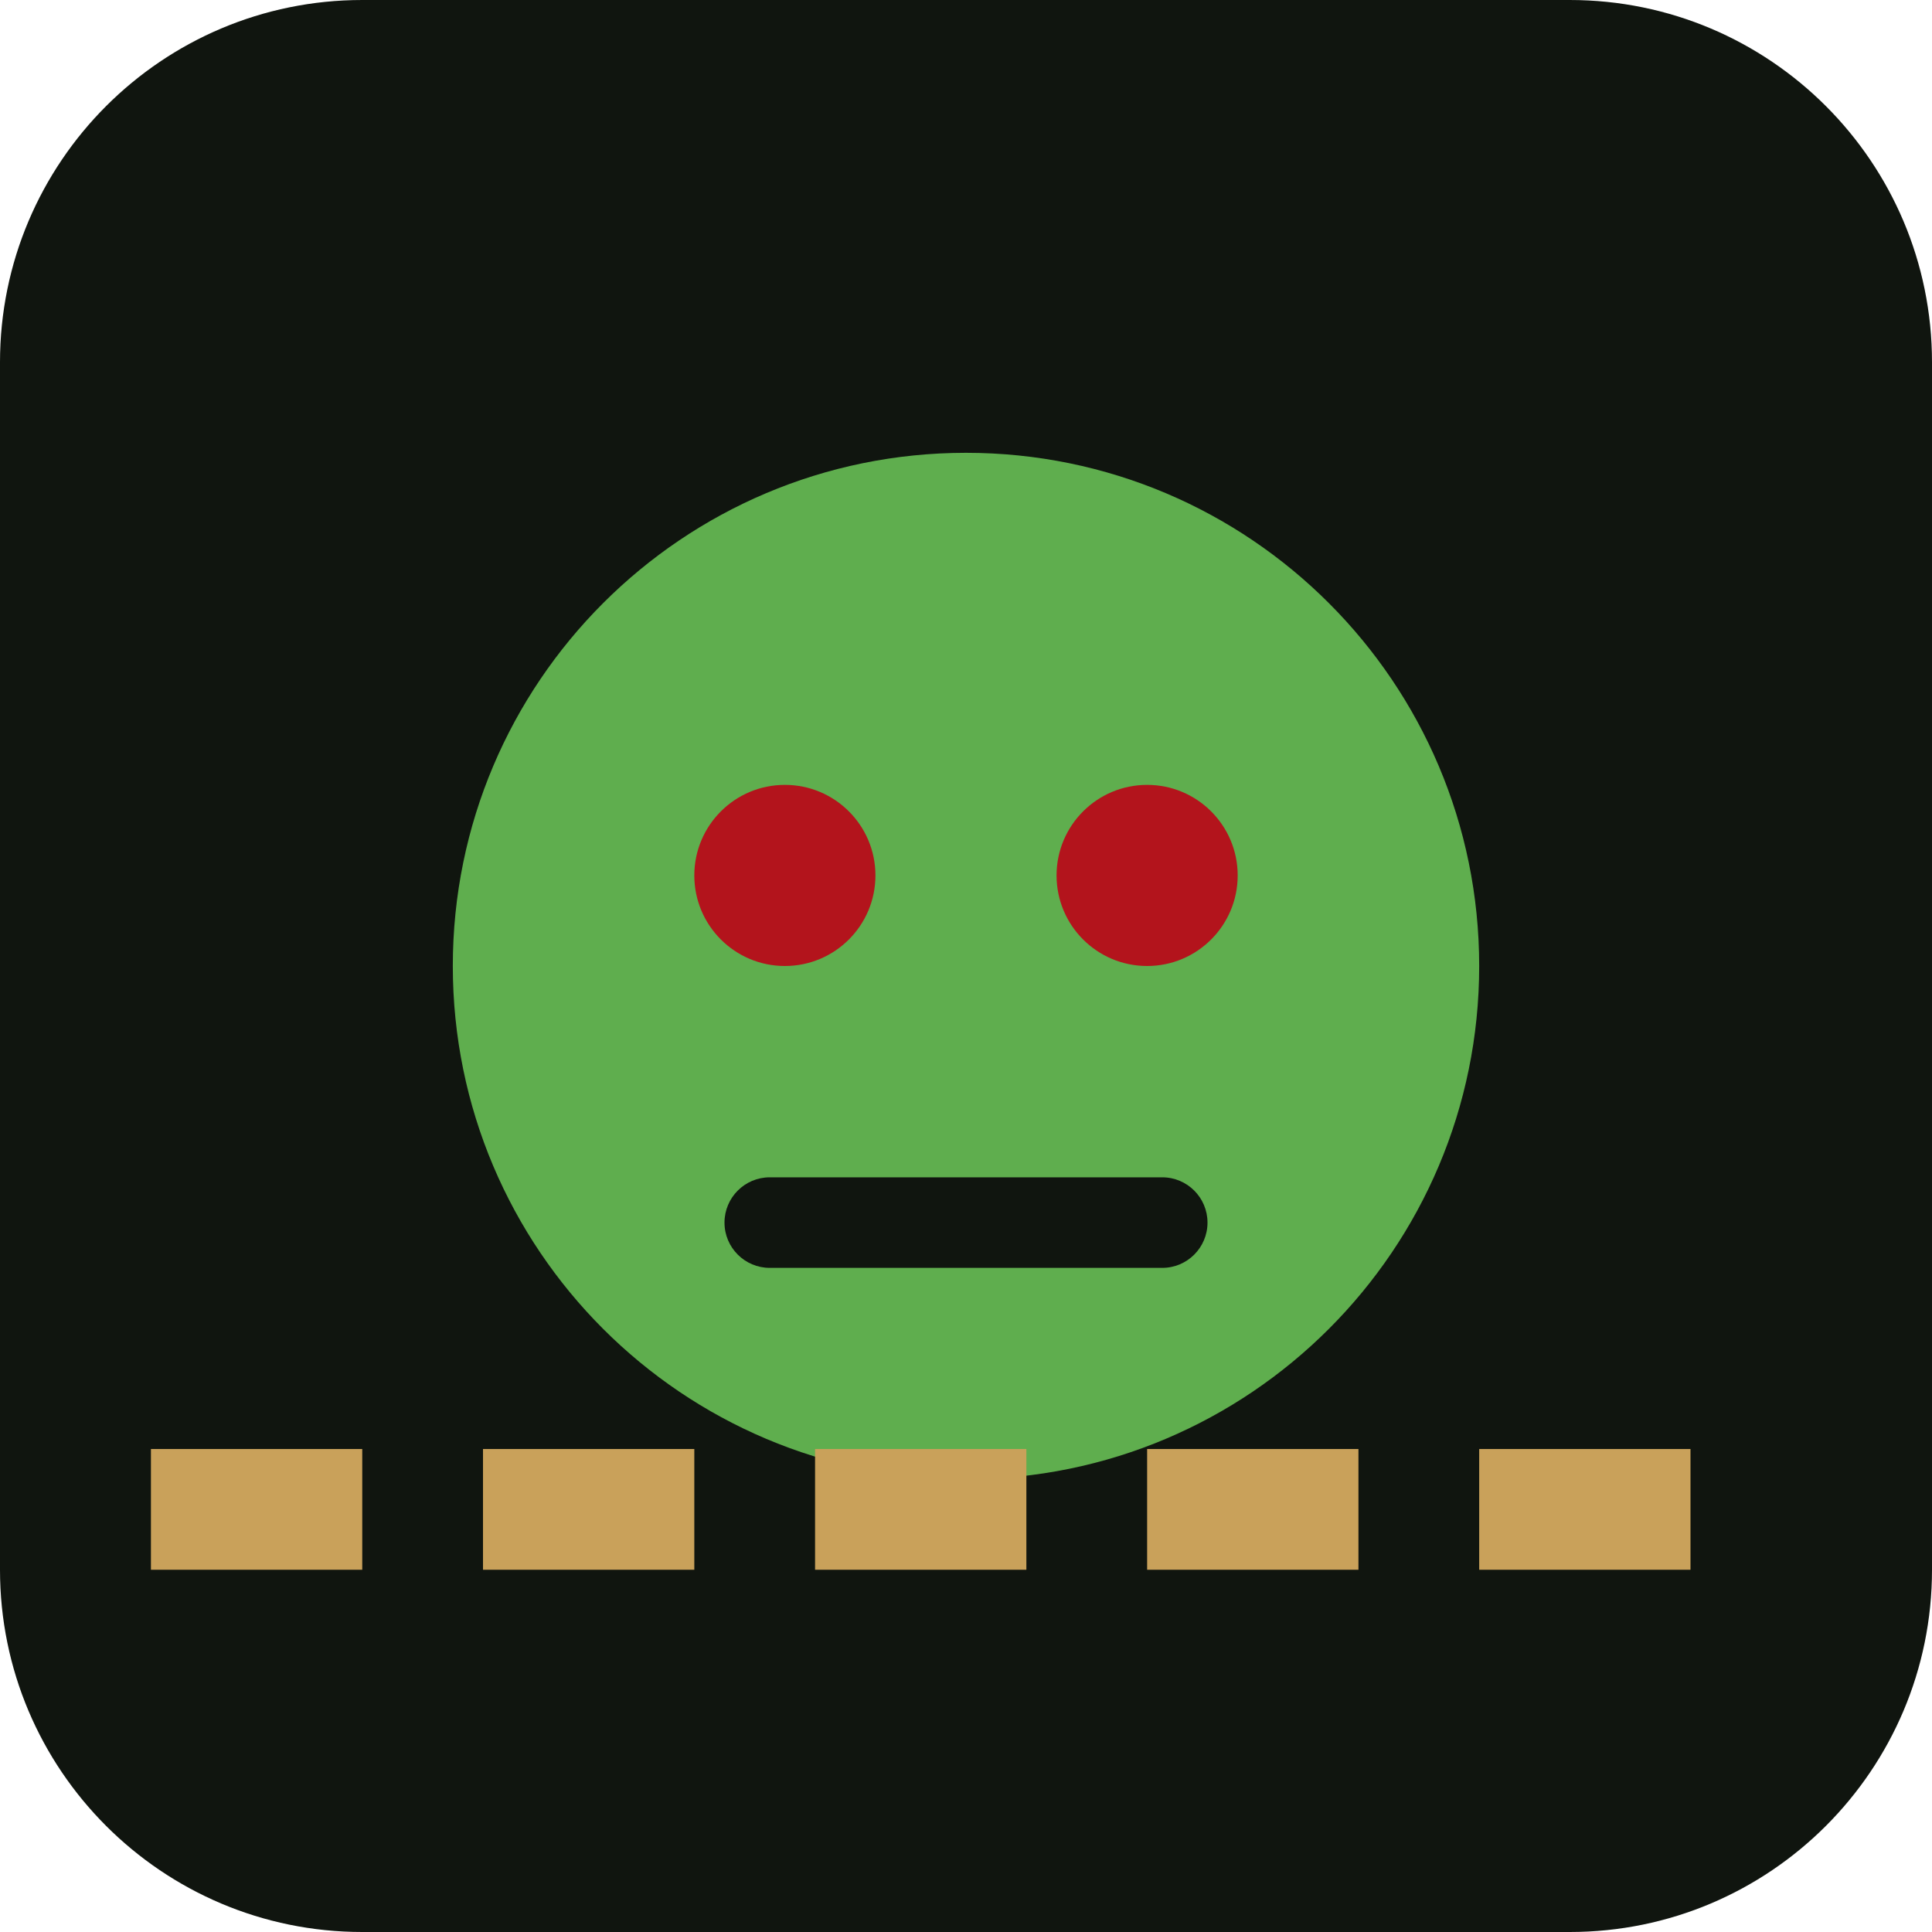
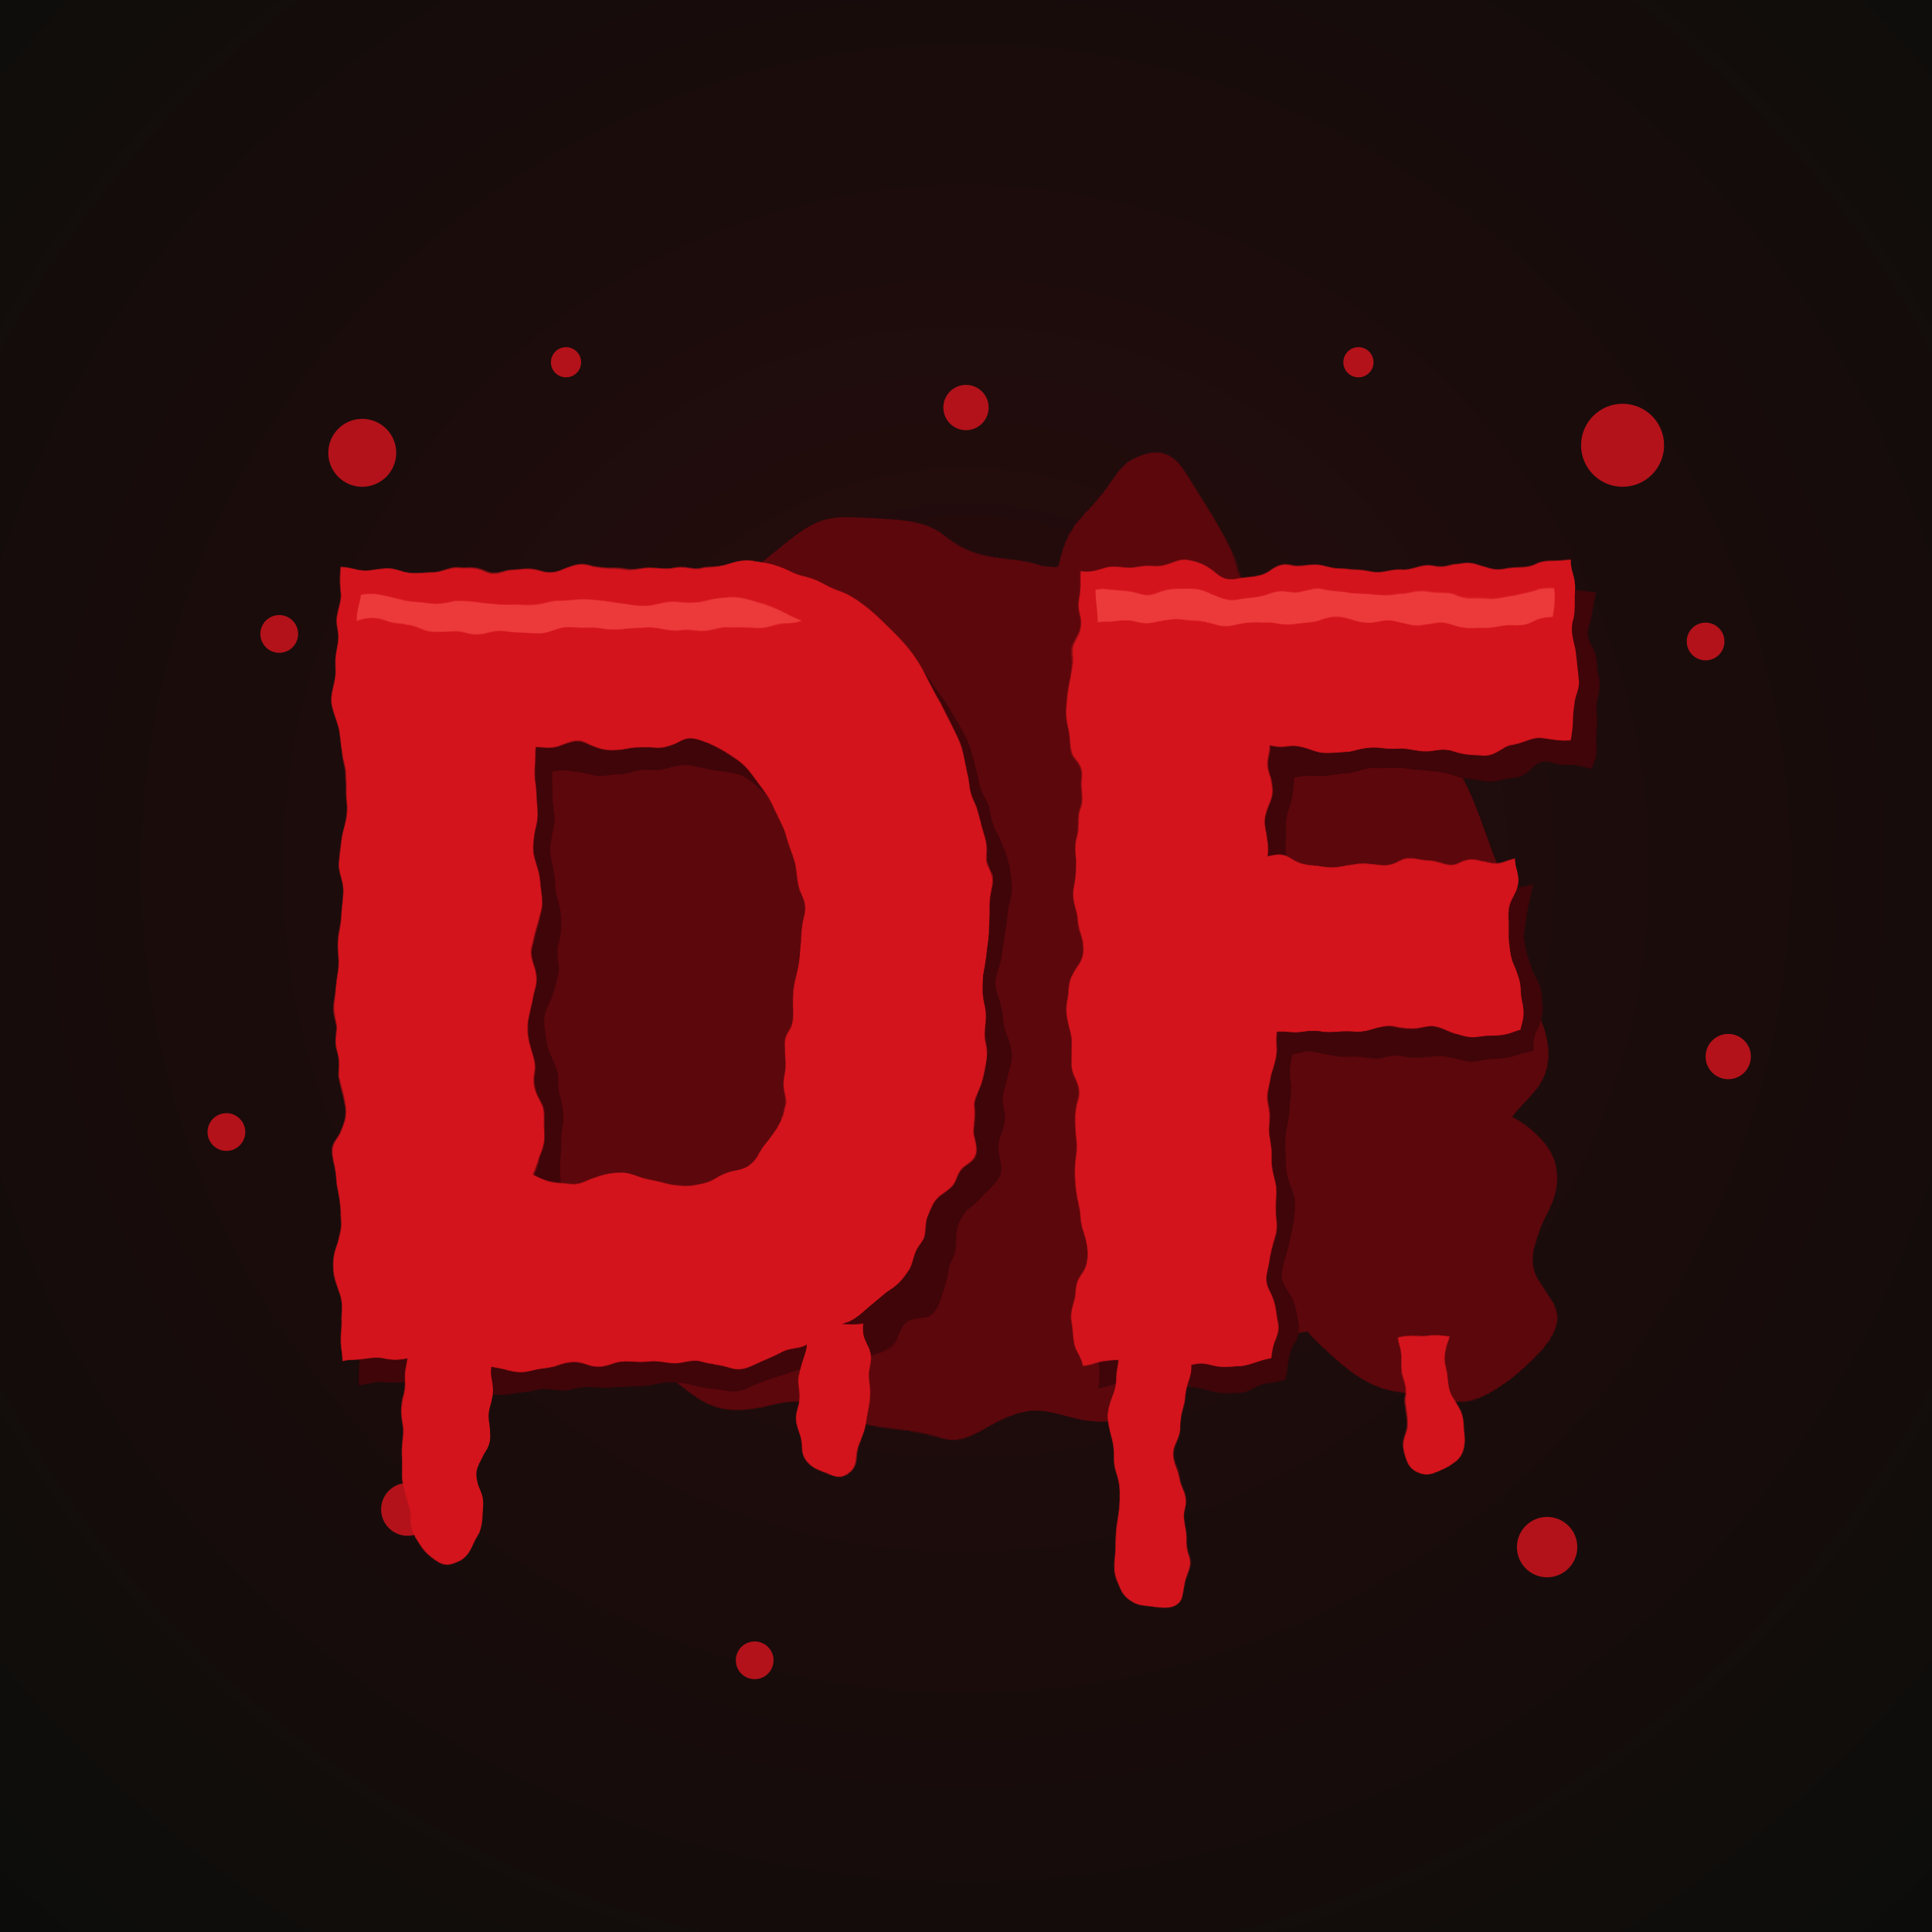
- <svg xmlns="http://www.w3.org/2000/svg" viewBox="0 0 128 128">
-   <rect width="128" height="128" rx="24" fill="#10150f" />
-   <circle cx="64" cy="64" r="34" fill="#5fae4e" />
-   <circle cx="52" cy="58" r="6" fill="#b3141c" />
-   <circle cx="76" cy="58" r="6" fill="#b3141c" />
-   <rect x="48" y="78" width="32" height="6" rx="3" fill="#10150f" />
-   <path d="M10 100h108" stroke="#c9a15a" stroke-width="8" stroke-dasharray="14 8" />
+ <svg xmlns="http://www.w3.org/2000/svg" viewBox="0 0 512 512">
+   <defs>
+     <radialGradient id="bg" cx="50%" cy="45%" r="75%">
+       <stop offset="0" stop-color="#2a0b0c" />
+       <stop offset="1" stop-color="#0b0d0b" />
+     </radialGradient>
+     <filter id="rough" x="-10%" y="-10%" width="120%" height="130%">
+       <feTurbulence type="fractalNoise" baseFrequency="0.035" numOctaves="3" seed="7" result="n" />
+       <feDisplacementMap in="SourceGraphic" in2="n" scale="11" />
+     </filter>
+     <filter id="blob" x="-20%" y="-20%" width="140%" height="140%">
+       <feTurbulence type="fractalNoise" baseFrequency="0.02" numOctaves="2" seed="3" result="n" />
+       <feDisplacementMap in="SourceGraphic" in2="n" scale="40" />
+     </filter>
+   </defs>
+   <rect width="512" height="512" fill="url(#bg)" />
+   <g filter="url(#blob)" fill="#5c070c">
+     <ellipse cx="256" cy="262" rx="150" ry="120" />
+     <circle cx="140" cy="210" r="34" />
+     <circle cx="380" cy="330" r="40" />
+     <circle cx="300" cy="150" r="28" />
+   </g>
+   <g fill="#b3121a">
+     <circle cx="96" cy="120" r="9" />
+     <circle cx="74" cy="168" r="5" />
+     <circle cx="430" cy="118" r="11" />
+     <circle cx="452" cy="170" r="5" />
+     <circle cx="410" cy="410" r="8" />
+     <circle cx="108" cy="400" r="7" />
+     <circle cx="256" cy="108" r="6" />
+     <circle cx="360" cy="96" r="4" />
+     <circle cx="150" cy="96" r="4" />
+     <circle cx="60" cy="300" r="5" />
+     <circle cx="458" cy="280" r="6" />
+     <circle cx="200" cy="440" r="5" />
+   </g>
+   <g filter="url(#rough)">
+     <g fill="#3f0509" transform="translate(5 7)">
+       <path fill-rule="evenodd" d="M90 150H190Q262 150 262 255Q262 360 190 360H90Z M142 198V312H182Q212 312 212 255Q212 198 182 198Z" />
+       <path d="M285 150H418V198H337V228H402V272H337V360H285Z" />
+     </g>
+     <g fill="#d4141c">
+       <path fill-rule="evenodd" d="M90 150H190Q262 150 262 255Q262 360 190 360H90Z M142 198V312H182Q212 312 212 255Q212 198 182 198Z" />
+       <path d="M285 150H418V198H337V228H402V272H337V360H285Z" />
+       <path d="M108 356h20v44q0 12-10 12t-10-12z" />
+       <path d="M214 352h16v30q0 10-8 10t-8-10z" />
+       <path d="M296 356h18v58q0 12-9 12t-9-12z" />
+       <path d="M372 356h14v26q0 9-7 9t-7-9z" />
+     </g>
+     <g fill="#ff5a52" opacity=".55">
+       <path d="M96 158H186Q200 158 214 166Q150 166 96 166Z" />
+       <path d="M290 156H412V164H290Z" />
+     </g>
+   </g>
</svg>
